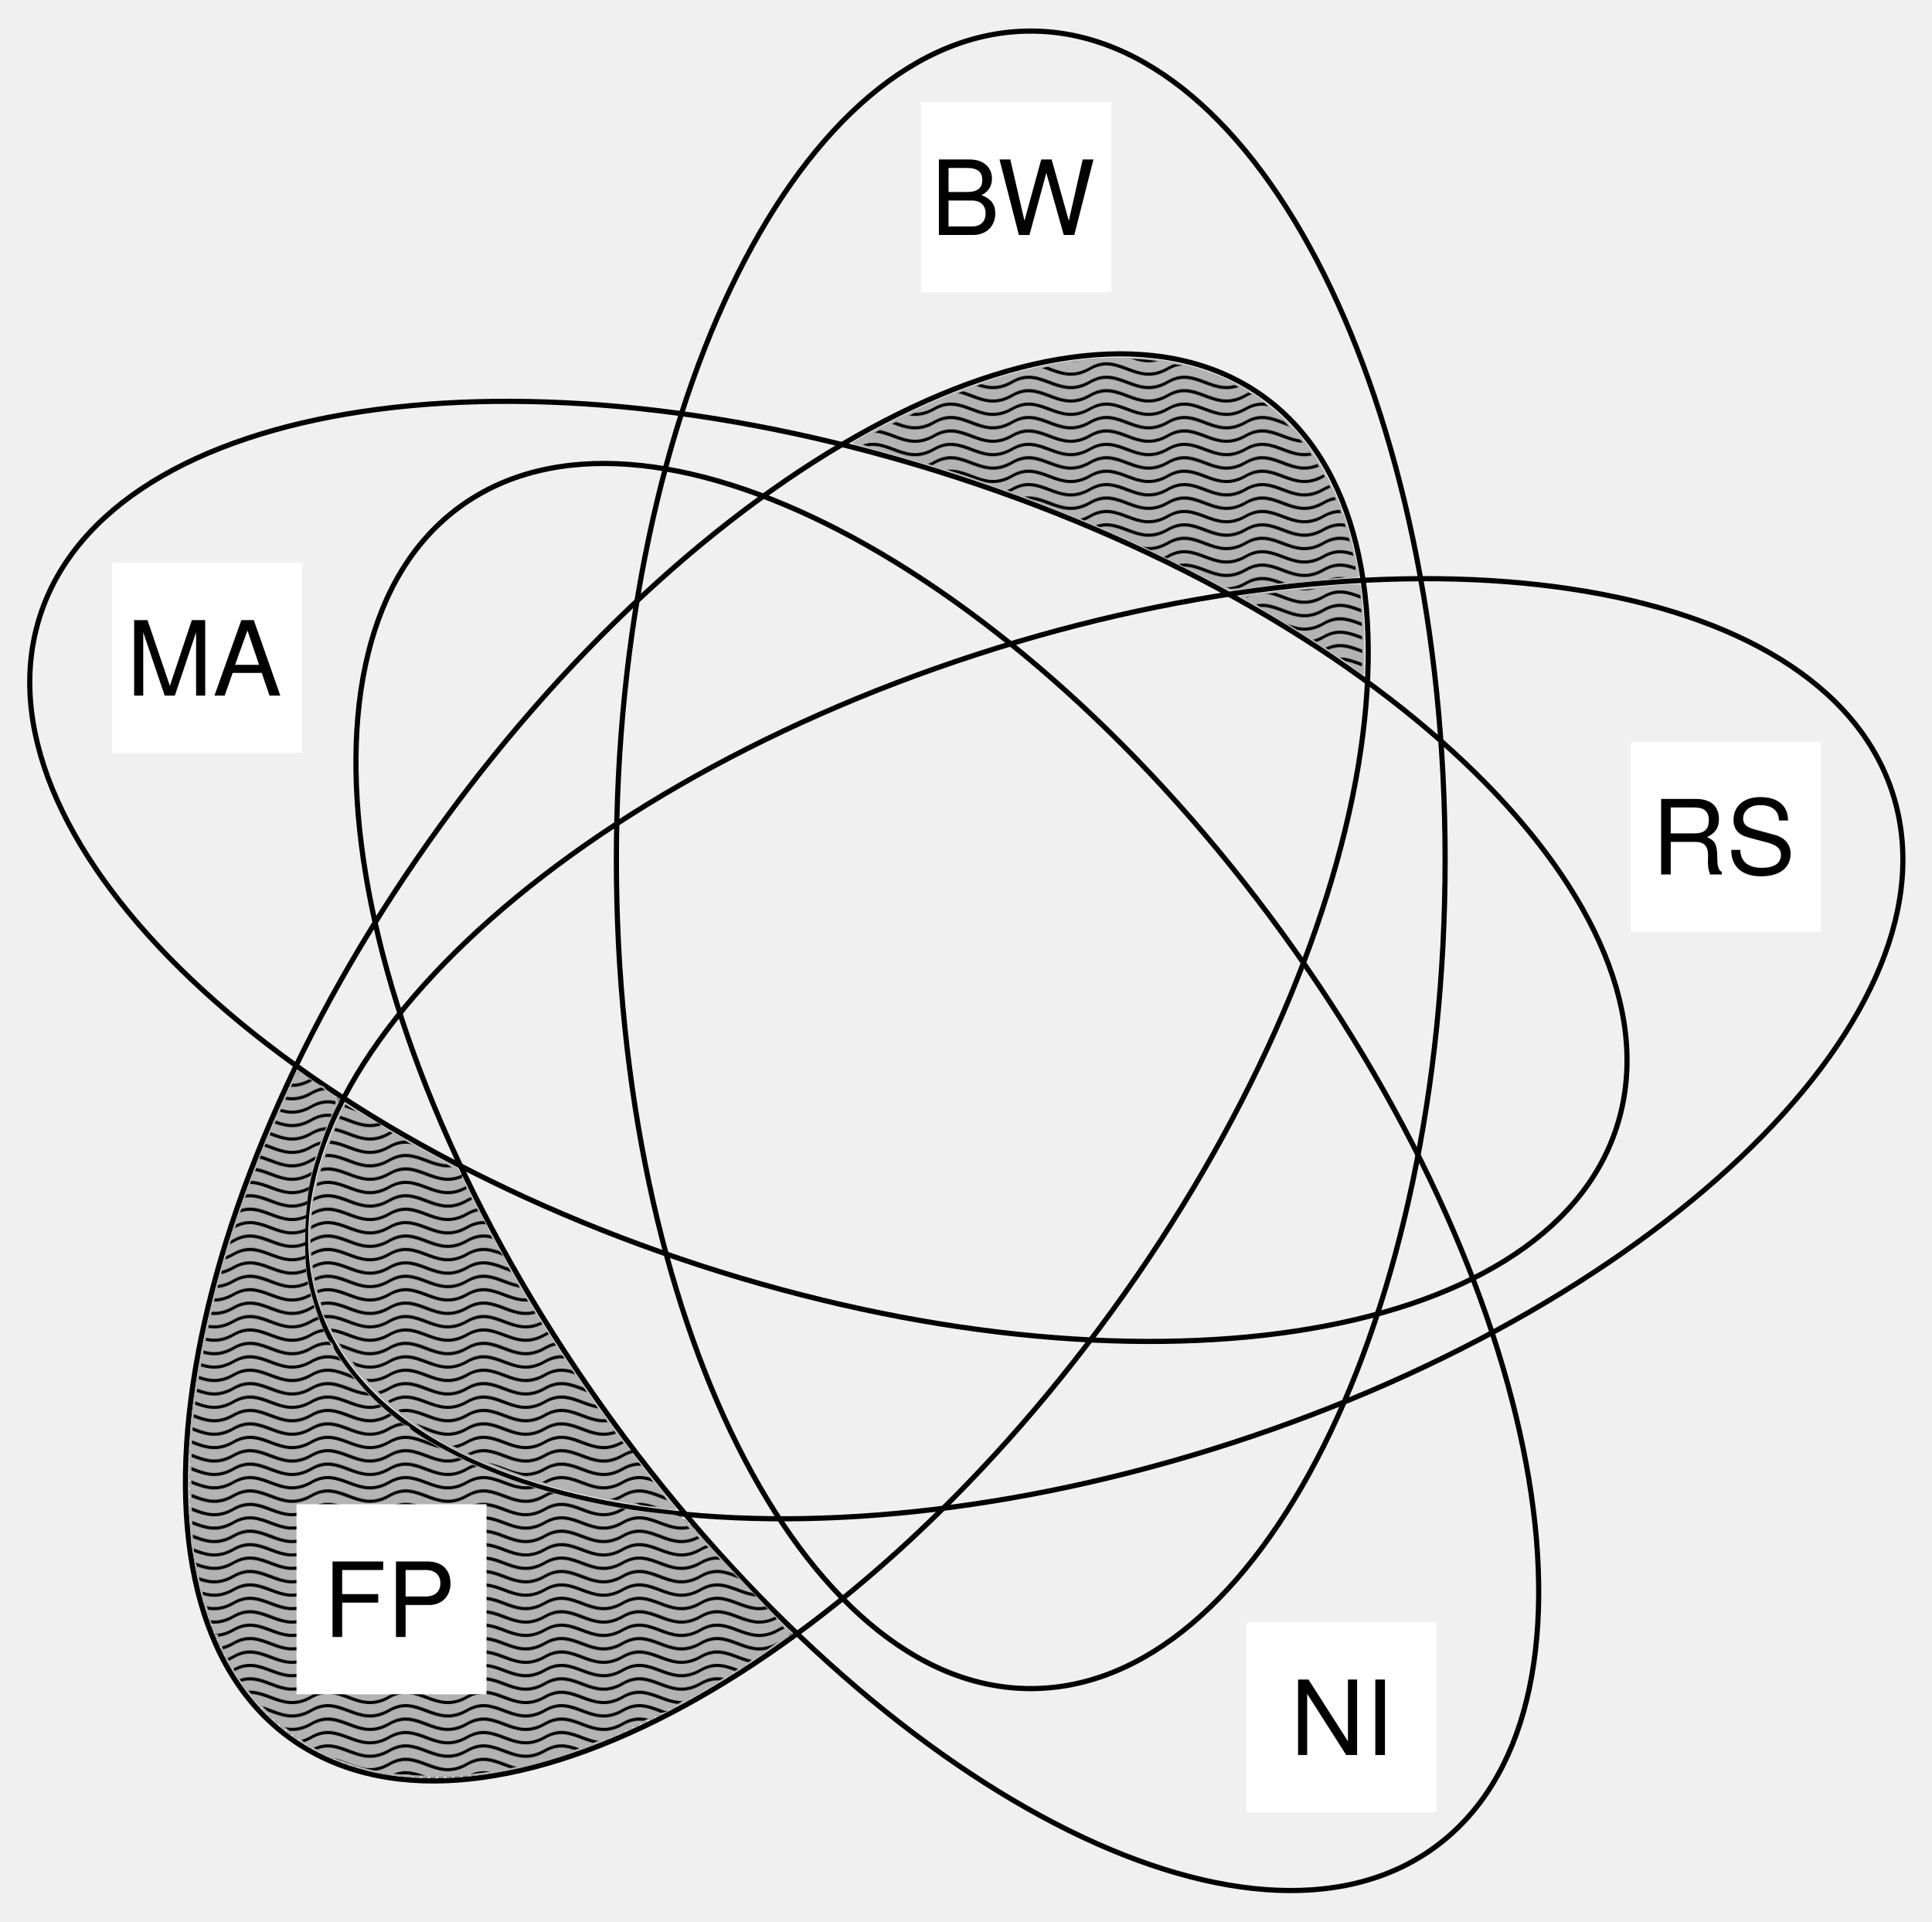
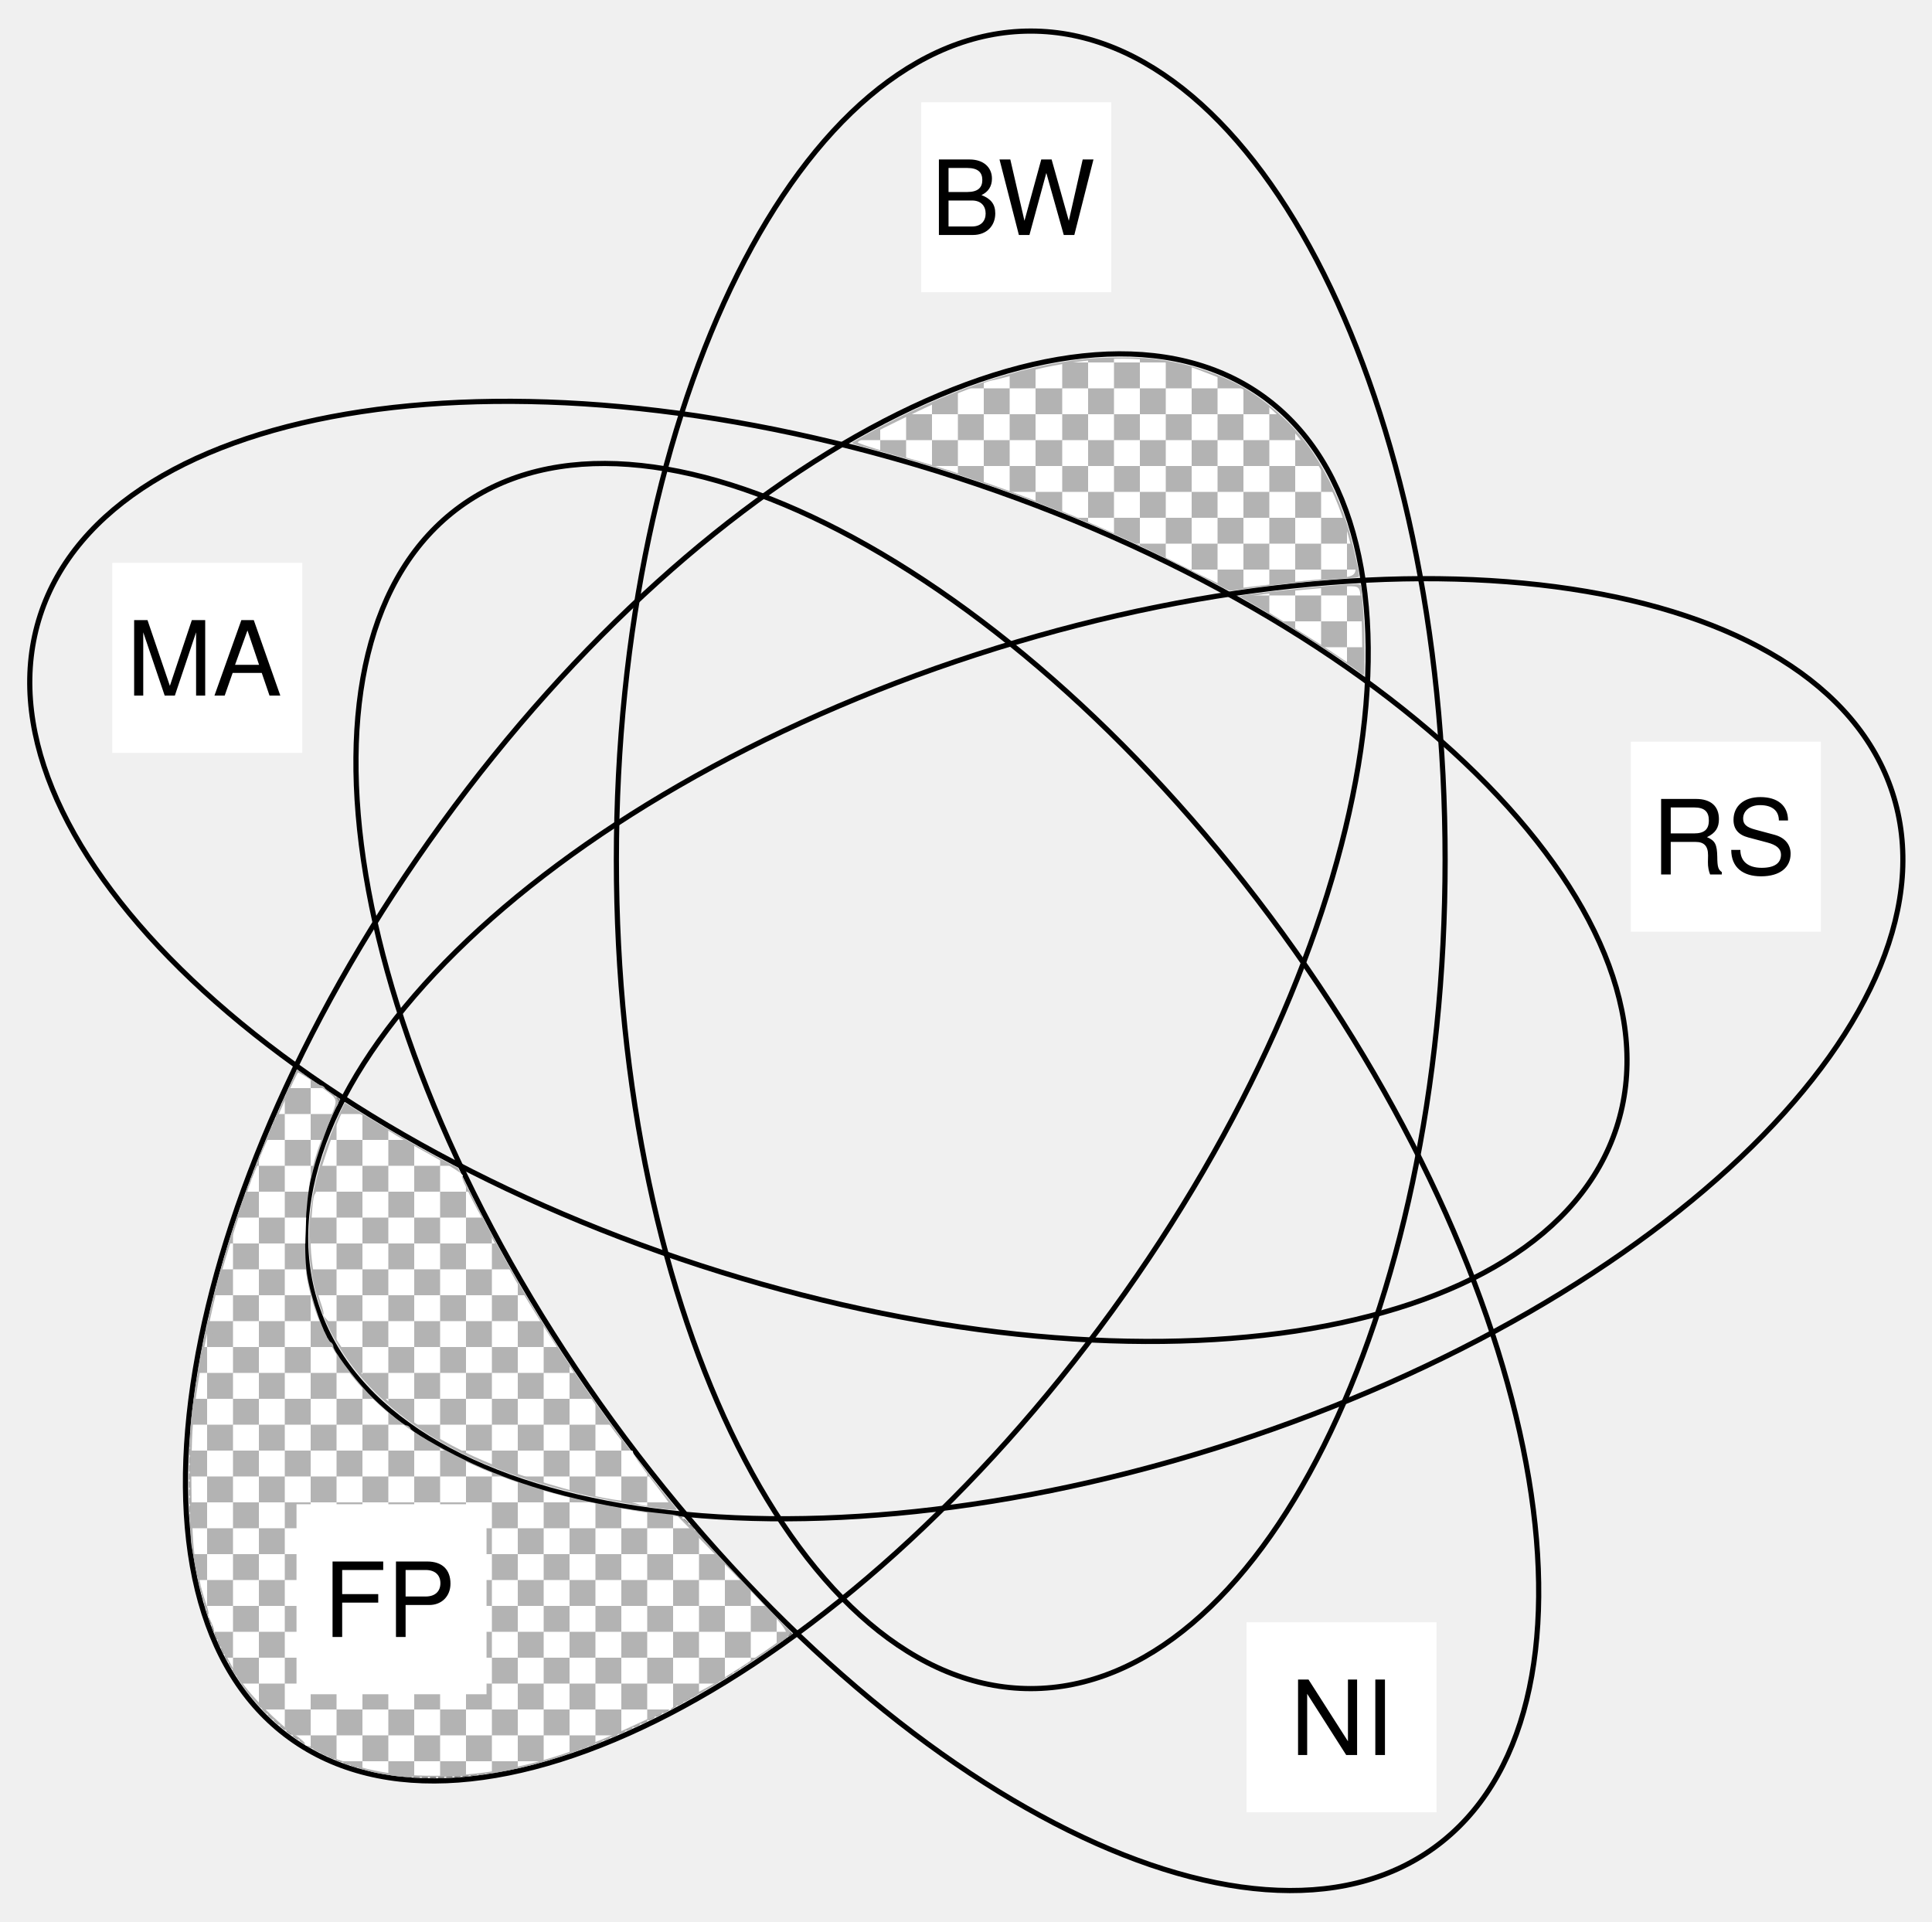
<svg xmlns="http://www.w3.org/2000/svg" xmlns:ns1="http://www.openswatchbook.org/uri/2009/osb" xmlns:xlink="http://www.w3.org/1999/xlink" version="1.1" width="746" height="742" viewBox="-362 -388 746 742" id="svg2">
  <defs id="defs8">
+     <pattern id="Checkerboardwhite" patternTransform="translate(0,0) scale(10,10)" height="2" width="2" patternUnits="userSpaceOnUse">
+       <rect id="rect4591" height="1" width="1" y="0" x="0" style="fill:white;stroke:none" />
+       <rect id="rect4593" height="1" width="1" y="1" x="1" style="fill:white;stroke:none" />
+     </pattern>
    <linearGradient id="linearGradient5333" ns1:paint="solid">
      <stop style="stop-color:#b3b3b3;stop-opacity:1;" offset="0" id="stop5335" />
    </linearGradient>
-     <pattern id="Wavy" height="5.181" width="30.066" patternUnits="userSpaceOnUse">
-       <path id="path5188" d="M 7.597,0.061 C 5.079,-0.187 2.656,0.302 -0.01,1.788 L -0.01,3.061 C 2.773,1.431 5.173,1.052 7.472,1.280 C 9.770,1.508 11.969,2.361 14.253,3.218 C 18.820,4.931 23.804,6.676 30.066,3.061 L 30.062,1.788 C 23.622,5.497 19.246,3.770 14.691,2.061 C 12.413,1.207 10.115,0.311 7.597,0.061 z " style="fill:black;stroke:none;" />
-     </pattern>
    <ellipse id="ellipse" cx="36" cy="-56" rx="160" ry="320" />
    <g id="ellipses">
      <use xlink:href="#ellipse" fill="#0000ff" id="use12" />
      <use xlink:href="#ellipse" fill="#0099ff" transform="rotate(72)" id="use14" />
      <use xlink:href="#ellipse" fill="#00cc00" transform="rotate(144)" id="use16" />
      <use xlink:href="#ellipse" fill="#cc9900" transform="rotate(216)" id="use18" />
      <use xlink:href="#ellipse" fill="#ff0000" transform="rotate(288)" id="use20" />
    </g>
  </defs>
  <use xlink:href="#ellipses" fill-opacity="0" stroke="#000" stroke-width="2" id="use24" />
  <g id="g5440" transform="translate(-210.0916,-21.12032)">
    <rect transform="scale(1,-1)" y="254.043" x="203.802" height="73.365" width="73.365" id="rect5343-4-0" style="fill:#ffffff;fill-opacity:1;stroke:#b3b3b3;stroke-width:0;stroke-miterlimit:4;stroke-opacity:1;stroke-dasharray:none;stroke-dashoffset:0" />
    <text id="text3118" y="-276.146" x="207.473" style="font-size:28px;font-style:normal;font-variant:normal;font-weight:normal;font-stretch:normal;line-height:125%;letter-spacing:0px;word-spacing:0px;fill:#000000;fill-opacity:1;stroke:none;font-family:TeX Gyre Heros;-inkscape-font-specification:TeX Gyre Heros" xml:space="preserve">
      <tspan style="font-size:40px" y="-276.146" x="207.473" id="tspan3120">BW</tspan>
    </text>
  </g>
  <g id="g5430" transform="translate(-61.13777,137.8379)">
    <rect transform="scale(1,-1)" y="235.146" x="-257.51" height="73.365" width="73.365" id="rect5343-4" style="fill:#ffffff;fill-opacity:1;stroke:#b3b3b3;stroke-width:0;stroke-miterlimit:4;stroke-opacity:1;stroke-dasharray:none;stroke-dashoffset:0" />
    <text id="text3122" y="-257.248" x="-252.067" style="font-size:28px;font-style:normal;font-variant:normal;font-weight:normal;font-stretch:normal;line-height:125%;letter-spacing:0px;word-spacing:0px;fill:#000000;fill-opacity:1;stroke:none;font-family:TeX Gyre Heros;-inkscape-font-specification:TeX Gyre Heros" xml:space="preserve">
      <tspan style="font-size:40px" y="-257.248" x="-252.067" id="tspan3124">MA</tspan>
    </text>
  </g>
  <g id="g5445" transform="translate(-45.57543,142.2843)">
    <rect transform="scale(1,-1)" y="170.537" x="313.309" height="73.365" width="73.365" id="rect5343-4-8" style="fill:#ffffff;fill-opacity:1;stroke:#b3b3b3;stroke-width:0;stroke-miterlimit:4;stroke-opacity:1;stroke-dasharray:none;stroke-dashoffset:0" />
    <text id="text3134" y="-192.64" x="321.258" style="font-size:28px;font-style:normal;font-variant:normal;font-weight:normal;font-stretch:normal;line-height:125%;letter-spacing:0px;word-spacing:0px;fill:#000000;fill-opacity:1;stroke:none;font-family:TeX Gyre Heros;-inkscape-font-specification:TeX Gyre Heros" xml:space="preserve">
      <tspan style="font-size:40px" y="-192.64" x="321.258" id="tspan3136">RS</tspan>
    </text>
  </g>
  <path style="fill:#808080;fill-opacity:0;stroke:#808080;stroke-width:0.786;stroke-miterlimit:4;stroke-opacity:1;stroke-dasharray:2.358, 0.786;stroke-dashoffset:0" d="m 153.246,685.352 c -33.72,-4.381 -58.888,-24.797 -71.336,-57.868 -2.751,-7.308 -5.673,-19.155 -7.196,-29.177 -1.779,-11.702 -1.765,-40.959 0.027,-54.776 5.044,-38.906 16.428,-77.428 35.097,-118.766 l 5.005,-11.081 7.967,5.446 7.967,5.446 -2.702,5.636 c -11.75,24.508 -14.39,53.012 -6.936,74.892 12.947,38.007 51.991,64.643 112.109,76.48 9.469,1.864 24.289,3.997 27.844,4.007 2.115,0.006 3.502,1.256 11.064,9.969 4.755,5.479 14.194,15.669 20.975,22.645 l 12.329,12.682 -13.115,8.749 c -51.868,34.6 -100.824,50.691 -139.097,45.719 l 0,0 z" id="path3833" transform="translate(-362,-388)" />
  <path style="fill:#b3b3b3;fill-opacity:1;stroke:#b3b3b3;stroke-width:2.5;stroke-miterlimit:4;stroke-opacity:1;stroke-dasharray:none;stroke-dashoffset:0" d="m 152.286,684.437 c -2.162,-0.354 -4.991,-0.82 -6.288,-1.035 -3.965,-0.657 -16.592,-5.121 -21.397,-7.564 -6.72,-3.417 -15.363,-9.753 -20.886,-15.31 -6.635,-6.677 -7.688,-8.018 -12.23,-15.568 -6.943,-11.543 -11.677,-24.38 -14.59,-39.564 -0.663,-3.458 -1.43,-7.349 -1.704,-8.646 -0.835,-3.957 -1.03,-39.629 -0.257,-47.161 2.596,-25.304 10.366,-59.309 18.858,-82.532 3.803,-10.401 9.596,-25.479 10.871,-28.297 0.782,-1.729 3.463,-7.831 5.957,-13.559 l 4.535,-10.415 3.829,2.751 c 2.106,1.513 4.153,2.751 4.548,2.751 0.395,0 0.837,0.278 0.981,0.618 0.144,0.34 1.426,1.435 2.849,2.435 1.694,1.189 2.353,2.13 1.909,2.723 -2.307,3.08 -8.426,20.034 -10.49,29.067 -2.087,9.132 -2.854,27.562 -1.525,36.651 1.377,9.419 7.373,26.449 9.652,27.415 0.34,0.144 0.618,0.594 0.618,0.999 0,1.855 7.342,11.813 13.753,18.655 4.616,4.926 13.935,12.703 15.22,12.703 0.492,0 0.895,0.299 0.895,0.665 0,1.07 11.409,7.764 21.615,12.684 18.646,8.987 40.754,15.528 65.239,19.303 3.64,0.561 5.922,0.847 12.969,1.624 5.8,0.64 4.108,-0.739 19.65,16.019 11.229,12.107 26.035,27.694 26.948,28.37 0.647,0.478 -6.5,5.48 -17.104,11.971 -3.448,2.111 -8.046,5.011 -10.218,6.445 -7.664,5.059 -29.67,16.266 -42.071,21.425 -25.376,10.556 -41.737,14.323 -64.06,14.75 -7.782,0.149 -15.917,-0.019 -18.078,-0.373 l 0,0 z" id="path5317" transform="translate(-362,-388)" />
  <path style="fill:#b3b3b3;fill-opacity:1;stroke:#b3b3b3;stroke-width:0;stroke-miterlimit:4;stroke-opacity:1;stroke-dasharray:none;stroke-dashoffset:0" d="m 254.194,582.366 c -50.589,-7.005 -85.993,-21.496 -109.297,-44.736 -24.965,-24.897 -31.802,-56.332 -20.005,-91.992 1.771,-5.354 5.739,-15.011 7.713,-18.771 l 0.57,-1.085 3.524,2.226 c 10.734,6.78 27.316,16.371 36.143,20.905 l 3.93,2.019 6.371,12.681 c 11.556,23.001 23.321,43.192 37.85,64.951 10.846,16.244 25.433,35.961 36.926,49.912 4.1,4.977 3.906,4.526 1.925,4.477 -0.945,-0.023 -3.487,-0.287 -5.648,-0.587 z" id="path5319" transform="translate(-362,-388)" />
  <path style="fill:#b3b3b3;fill-opacity:1;stroke:#b3b3b3;stroke-width:0;stroke-miterlimit:4;stroke-opacity:1;stroke-dasharray:none;stroke-dashoffset:0" d="m 470.741,226.073 c -5.334,-2.983 -25.006,-12.775 -33.013,-16.432 -33.026,-15.087 -70.845,-28.527 -104.629,-37.183 -3.41,-0.874 -4.302,-1.235 -3.93,-1.592 0.265,-0.254 3.133,-1.912 6.373,-3.684 29.385,-16.073 56.88,-25.534 82.929,-28.537 6.222,-0.717 20.436,-0.807 26.135,-0.165 13.623,1.535 26.529,5.696 36.746,11.846 7.216,4.344 15.807,11.791 21.078,18.271 7.952,9.777 14.861,23.519 18.757,37.307 1.289,4.56 3.592,14.996 3.592,16.272 0,0.666 -0.398,0.781 -3.439,0.999 -14.56,1.041 -31.491,2.802 -41.775,4.347 -2.149,0.323 -4.218,0.574 -4.598,0.558 -0.38,-0.016 -2.282,-0.919 -4.227,-2.007 l 0,0 z" id="path5321" transform="translate(-362,-388)" />
  <path style="fill:#b3b3b3;fill-opacity:1;stroke:#b3b3b3;stroke-width:0;stroke-miterlimit:4;stroke-opacity:1;stroke-dasharray:none;stroke-dashoffset:0" d="m 524.976,259.704 c -4.358,-3.673 -32.446,-21.542 -44.552,-28.343 l -2.107,-1.184 1.321,-0.243 c 5.518,-1.015 27.896,-3.39 39.417,-4.182 5.941,-0.409 6.482,-0.327 6.506,0.981 0.004,0.216 0.283,3.134 0.62,6.485 0.713,7.087 0.983,27.174 0.367,27.361 -0.216,0.066 -0.924,-0.328 -1.572,-0.874 l 0,0 z" id="path5323" transform="translate(-362,-388)" />
-   <path style="fill:url(#Wavy);fill-opacity:1.0;stroke:#b3b3b3;stroke-width:0;stroke-miterlimit:4;stroke-opacity:1;stroke-dasharray:none;stroke-dashoffset:0" d="m 155.917,685.234 c -5.948,-0.419 -13.371,-1.792 -17.786,-3.29 -4.167,-1.414 -7.827,-2.614 -8.132,-2.666 -0.306,-0.052 -2.807,-1.299 -5.558,-2.771 -2.751,-1.472 -5.377,-2.574 -5.836,-2.451 -0.459,0.124 -0.834,-0.209 -0.834,-0.739 0,-0.53 -1.936,-2.245 -4.303,-3.812 -5.911,-3.912 -16.685,-14.747 -20.674,-20.791 -3.787,-5.738 -8.822,-15.719 -8.553,-16.952 0.1,-0.459 -0.401,-0.834 -1.115,-0.834 -0.713,0 -0.983,-0.314 -0.6,-0.697 0.383,-0.383 -0.046,-2.134 -0.955,-3.891 -0.908,-1.757 -1.411,-3.194 -1.117,-3.194 0.294,0 -0.201,-2.086 -1.101,-4.636 -0.9,-2.55 -1.905,-6.176 -2.235,-8.059 -0.33,-1.883 -1.105,-5.674 -1.722,-8.425 -1.493,-6.652 -2.025,-37.642 -0.897,-52.245 0.968,-12.542 4.987,-34.858 9.509,-52.801 2.891,-11.474 11.59,-38.454 14.389,-44.632 0.873,-1.927 1.587,-3.834 1.587,-4.24 0,-0.405 1.177,-3.331 2.615,-6.502 1.438,-3.171 4.744,-10.642 7.346,-16.603 2.602,-5.961 4.917,-10.838 5.145,-10.838 1.019,0 12.376,7.739 13.702,9.336 1.248,1.503 1.083,2.69 -1.057,7.616 -7.035,16.192 -9.049,25.078 -9.65,42.583 -0.507,14.76 -0.288,17.849 1.845,26.122 10.431,40.446 51.201,69.495 114.557,81.619 7.642,1.462 16.896,2.976 20.565,3.363 l 6.67,0.704 12.228,12.461 c 27.684,28.213 30.849,31.835 29.371,33.616 -1.702,2.051 -22.005,15.549 -28.815,19.157 -9.291,4.923 -15.003,8.332 -15.687,9.362 -0.374,0.564 -1.124,0.949 -1.667,0.856 -0.543,-0.093 -5.739,2.076 -11.547,4.82 -33.573,15.861 -59.821,21.554 -89.688,19.451 l 0,0 z" id="path5325" transform="translate(-362,-388)" />
+   <path style="fill:url(#Checkerboardwhite);fill-opacity:1.0;stroke:#b3b3b3;stroke-width:0;stroke-miterlimit:4;stroke-opacity:1;stroke-dasharray:none;stroke-dashoffset:0" d="m 155.917,685.234 c -5.948,-0.419 -13.371,-1.792 -17.786,-3.29 -4.167,-1.414 -7.827,-2.614 -8.132,-2.666 -0.306,-0.052 -2.807,-1.299 -5.558,-2.771 -2.751,-1.472 -5.377,-2.574 -5.836,-2.451 -0.459,0.124 -0.834,-0.209 -0.834,-0.739 0,-0.53 -1.936,-2.245 -4.303,-3.812 -5.911,-3.912 -16.685,-14.747 -20.674,-20.791 -3.787,-5.738 -8.822,-15.719 -8.553,-16.952 0.1,-0.459 -0.401,-0.834 -1.115,-0.834 -0.713,0 -0.983,-0.314 -0.6,-0.697 0.383,-0.383 -0.046,-2.134 -0.955,-3.891 -0.908,-1.757 -1.411,-3.194 -1.117,-3.194 0.294,0 -0.201,-2.086 -1.101,-4.636 -0.9,-2.55 -1.905,-6.176 -2.235,-8.059 -0.33,-1.883 -1.105,-5.674 -1.722,-8.425 -1.493,-6.652 -2.025,-37.642 -0.897,-52.245 0.968,-12.542 4.987,-34.858 9.509,-52.801 2.891,-11.474 11.59,-38.454 14.389,-44.632 0.873,-1.927 1.587,-3.834 1.587,-4.24 0,-0.405 1.177,-3.331 2.615,-6.502 1.438,-3.171 4.744,-10.642 7.346,-16.603 2.602,-5.961 4.917,-10.838 5.145,-10.838 1.019,0 12.376,7.739 13.702,9.336 1.248,1.503 1.083,2.69 -1.057,7.616 -7.035,16.192 -9.049,25.078 -9.65,42.583 -0.507,14.76 -0.288,17.849 1.845,26.122 10.431,40.446 51.201,69.495 114.557,81.619 7.642,1.462 16.896,2.976 20.565,3.363 l 6.67,0.704 12.228,12.461 c 27.684,28.213 30.849,31.835 29.371,33.616 -1.702,2.051 -22.005,15.549 -28.815,19.157 -9.291,4.923 -15.003,8.332 -15.687,9.362 -0.374,0.564 -1.124,0.949 -1.667,0.856 -0.543,-0.093 -5.739,2.076 -11.547,4.82 -33.573,15.861 -59.821,21.554 -89.688,19.451 l 0,0 z" id="path5325" transform="translate(-362,-388)" />
  <g id="g5435" transform="translate(113.3828,-3.334788)">
    <rect transform="scale(1,-1)" y="-269.519" x="-360.888" height="73.365" width="73.365" id="rect5343-4-3" style="fill:#ffffff;fill-opacity:1;stroke:#b3b3b3;stroke-width:0;stroke-miterlimit:4;stroke-opacity:1;stroke-dasharray:none;stroke-dashoffset:0" />
    <text id="text3126" y="247.416" x="-350.572" style="font-size:28px;font-style:normal;font-variant:normal;font-weight:normal;font-stretch:normal;line-height:125%;letter-spacing:0px;word-spacing:0px;fill:#000000;fill-opacity:1;stroke:none;font-family:TeX Gyre Heros;-inkscape-font-specification:TeX Gyre Heros" xml:space="preserve">
      <tspan style="font-size:40px" y="247.416" x="-350.572" id="tspan3128">FP</tspan>
    </text>
  </g>
-   <path style="fill:url(#Wavy);fill-opacity:1.0;stroke:#b3b3b3;stroke-width:0;stroke-miterlimit:4;stroke-opacity:1;stroke-dasharray:none;stroke-dashoffset:0" d="m 246.381,580.774 c -0.732,-0.379 -3.833,-1.006 -6.89,-1.393 -16.051,-2.035 -44.029,-10.724 -59.742,-18.553 -14.337,-7.143 -23.014,-13.114 -32.898,-22.638 -7.923,-7.634 -19.075,-22.636 -19.075,-25.661 0,-0.822 -0.786,-2.281 -1.747,-3.242 -0.961,-0.961 -1.483,-1.747 -1.161,-1.747 0.322,0 -0.143,-2.066 -1.034,-4.591 -2.27,-6.434 -4.122,-18.285 -3.886,-24.866 0.371,-10.336 0.931,-16.262 1.602,-16.932 0.367,-0.367 0.668,-1.54 0.668,-2.605 0,-2.48 5.766,-19.992 8.835,-26.834 l 2.352,-5.243 6.078,3.888 c 3.343,2.138 6.078,3.603 6.078,3.255 0,-0.348 0.966,0.262 2.147,1.355 1.181,1.094 8.059,5.221 15.284,9.171 11.733,6.415 17.31,10.047 15.427,10.047 -0.966,0 8.348,18.209 9.8,19.158 0.687,0.449 0.853,0.824 0.369,0.834 -0.967,0.019 4.622,10.163 6.202,11.257 0.54,0.374 0.825,0.874 0.634,1.112 -1.761,2.184 44.802,73.241 47.994,73.241 0.591,0 1.074,0.553 1.074,1.23 0,0.676 3.251,5.394 7.225,10.483 3.974,5.089 7.225,9.554 7.225,9.921 0,0.839 -10.762,0.285 -12.563,-0.646 z" id="path5331" transform="translate(-362,-388)" />
+   <path style="fill:url(#Checkerboardwhite);fill-opacity:1.0;stroke:#b3b3b3;stroke-width:0;stroke-miterlimit:4;stroke-opacity:1;stroke-dasharray:none;stroke-dashoffset:0" d="m 246.381,580.774 c -0.732,-0.379 -3.833,-1.006 -6.89,-1.393 -16.051,-2.035 -44.029,-10.724 -59.742,-18.553 -14.337,-7.143 -23.014,-13.114 -32.898,-22.638 -7.923,-7.634 -19.075,-22.636 -19.075,-25.661 0,-0.822 -0.786,-2.281 -1.747,-3.242 -0.961,-0.961 -1.483,-1.747 -1.161,-1.747 0.322,0 -0.143,-2.066 -1.034,-4.591 -2.27,-6.434 -4.122,-18.285 -3.886,-24.866 0.371,-10.336 0.931,-16.262 1.602,-16.932 0.367,-0.367 0.668,-1.54 0.668,-2.605 0,-2.48 5.766,-19.992 8.835,-26.834 l 2.352,-5.243 6.078,3.888 c 3.343,2.138 6.078,3.603 6.078,3.255 0,-0.348 0.966,0.262 2.147,1.355 1.181,1.094 8.059,5.221 15.284,9.171 11.733,6.415 17.31,10.047 15.427,10.047 -0.966,0 8.348,18.209 9.8,19.158 0.687,0.449 0.853,0.824 0.369,0.834 -0.967,0.019 4.622,10.163 6.202,11.257 0.54,0.374 0.825,0.874 0.634,1.112 -1.761,2.184 44.802,73.241 47.994,73.241 0.591,0 1.074,0.553 1.074,1.23 0,0.676 3.251,5.394 7.225,10.483 3.974,5.089 7.225,9.554 7.225,9.921 0,0.839 -10.762,0.285 -12.563,-0.646 z" id="path5331" transform="translate(-362,-388)" />
  <g id="g5450" transform="translate(-156.735,37.79426)">
    <rect transform="scale(1,-1)" y="-273.965" x="276.056" height="73.365" width="73.365" id="rect5343-4-08" style="fill:#ffffff;fill-opacity:1;stroke:#b3b3b3;stroke-width:0;stroke-miterlimit:4;stroke-opacity:1;stroke-dasharray:none;stroke-dashoffset:0" />
    <text id="text3130" y="251.862" x="292.906" style="font-size:28px;font-style:normal;font-variant:normal;font-weight:normal;font-stretch:normal;line-height:125%;letter-spacing:0px;word-spacing:0px;fill:#000000;fill-opacity:1;stroke:none;font-family:TeX Gyre Heros;-inkscape-font-specification:TeX Gyre Heros" xml:space="preserve">
      <tspan style="font-size:40px" y="251.862" x="292.906" id="tspan3132">NI</tspan>
    </text>
  </g>
-   <path style="fill:url(#Wavy);fill-opacity:1.0;stroke:#b3b3b3;stroke-width:0;stroke-miterlimit:4;stroke-opacity:1;stroke-dasharray:none;stroke-dashoffset:0" d="m 456.252,218.33 c -35.086,-17.734 -73.369,-32.587 -110.095,-42.714 -8.228,-2.269 -14.959,-4.449 -14.959,-4.845 0,-0.875 30.369,-15.726 38.906,-19.026 3.363,-1.3 7.364,-2.884 8.893,-3.519 1.528,-0.636 3.529,-1.272 4.446,-1.415 0.917,-0.142 6.534,-1.556 12.483,-3.14 18.7,-4.981 38.868,-6.502 52.59,-3.965 3.612,0.668 7.58,1.352 8.819,1.52 1.239,0.169 3.252,0.702 4.475,1.185 1.223,0.483 4.724,1.834 7.781,3.003 3.057,1.168 7.675,3.356 10.262,4.861 2.587,1.505 4.946,2.74 5.241,2.744 0.295,0.004 4.099,3.348 8.452,7.432 13.238,12.419 22.809,29.288 27.757,48.923 3.505,13.909 3.961,13.165 -8.637,14.09 -5.961,0.437 -16.572,1.506 -23.579,2.375 -7.008,0.869 -13.26,1.558 -13.895,1.531 -0.635,-0.027 -9.157,-4.095 -18.939,-9.04 z" id="path5339" transform="translate(-362,-388)" />
-   <path style="fill:url(#Wavy);fill-opacity:1.0;stroke:#b3b3b3;stroke-width:0;stroke-miterlimit:4;stroke-opacity:1;stroke-dasharray:none;stroke-dashoffset:0" d="m 517.39,253.827 c -4.28,-2.996 -14.159,-9.285 -21.954,-13.975 -7.795,-4.691 -14.173,-8.806 -14.173,-9.146 0,-0.668 18.006,-2.807 33.502,-3.98 8.837,-0.669 9.656,-0.557 10.279,1.405 0.774,2.438 1.314,30.204 0.598,30.771 -0.259,0.205 -3.973,-2.078 -8.252,-5.074 z" id="path5341" transform="translate(-362,-388)" />
+   <path style="fill:url(#Checkerboardwhite);fill-opacity:1.0;stroke:#b3b3b3;stroke-width:0;stroke-miterlimit:4;stroke-opacity:1;stroke-dasharray:none;stroke-dashoffset:0" d="m 456.252,218.33 c -35.086,-17.734 -73.369,-32.587 -110.095,-42.714 -8.228,-2.269 -14.959,-4.449 -14.959,-4.845 0,-0.875 30.369,-15.726 38.906,-19.026 3.363,-1.3 7.364,-2.884 8.893,-3.519 1.528,-0.636 3.529,-1.272 4.446,-1.415 0.917,-0.142 6.534,-1.556 12.483,-3.14 18.7,-4.981 38.868,-6.502 52.59,-3.965 3.612,0.668 7.58,1.352 8.819,1.52 1.239,0.169 3.252,0.702 4.475,1.185 1.223,0.483 4.724,1.834 7.781,3.003 3.057,1.168 7.675,3.356 10.262,4.861 2.587,1.505 4.946,2.74 5.241,2.744 0.295,0.004 4.099,3.348 8.452,7.432 13.238,12.419 22.809,29.288 27.757,48.923 3.505,13.909 3.961,13.165 -8.637,14.09 -5.961,0.437 -16.572,1.506 -23.579,2.375 -7.008,0.869 -13.26,1.558 -13.895,1.531 -0.635,-0.027 -9.157,-4.095 -18.939,-9.04 z" id="path5339" transform="translate(-362,-388)" />
+   <path style="fill:url(#Checkerboardwhite);fill-opacity:1.0;stroke:#b3b3b3;stroke-width:0;stroke-miterlimit:4;stroke-opacity:1;stroke-dasharray:none;stroke-dashoffset:0" d="m 517.39,253.827 c -4.28,-2.996 -14.159,-9.285 -21.954,-13.975 -7.795,-4.691 -14.173,-8.806 -14.173,-9.146 0,-0.668 18.006,-2.807 33.502,-3.98 8.837,-0.669 9.656,-0.557 10.279,1.405 0.774,2.438 1.314,30.204 0.598,30.771 -0.259,0.205 -3.973,-2.078 -8.252,-5.074 z" id="path5341" transform="translate(-362,-388)" />
</svg>
